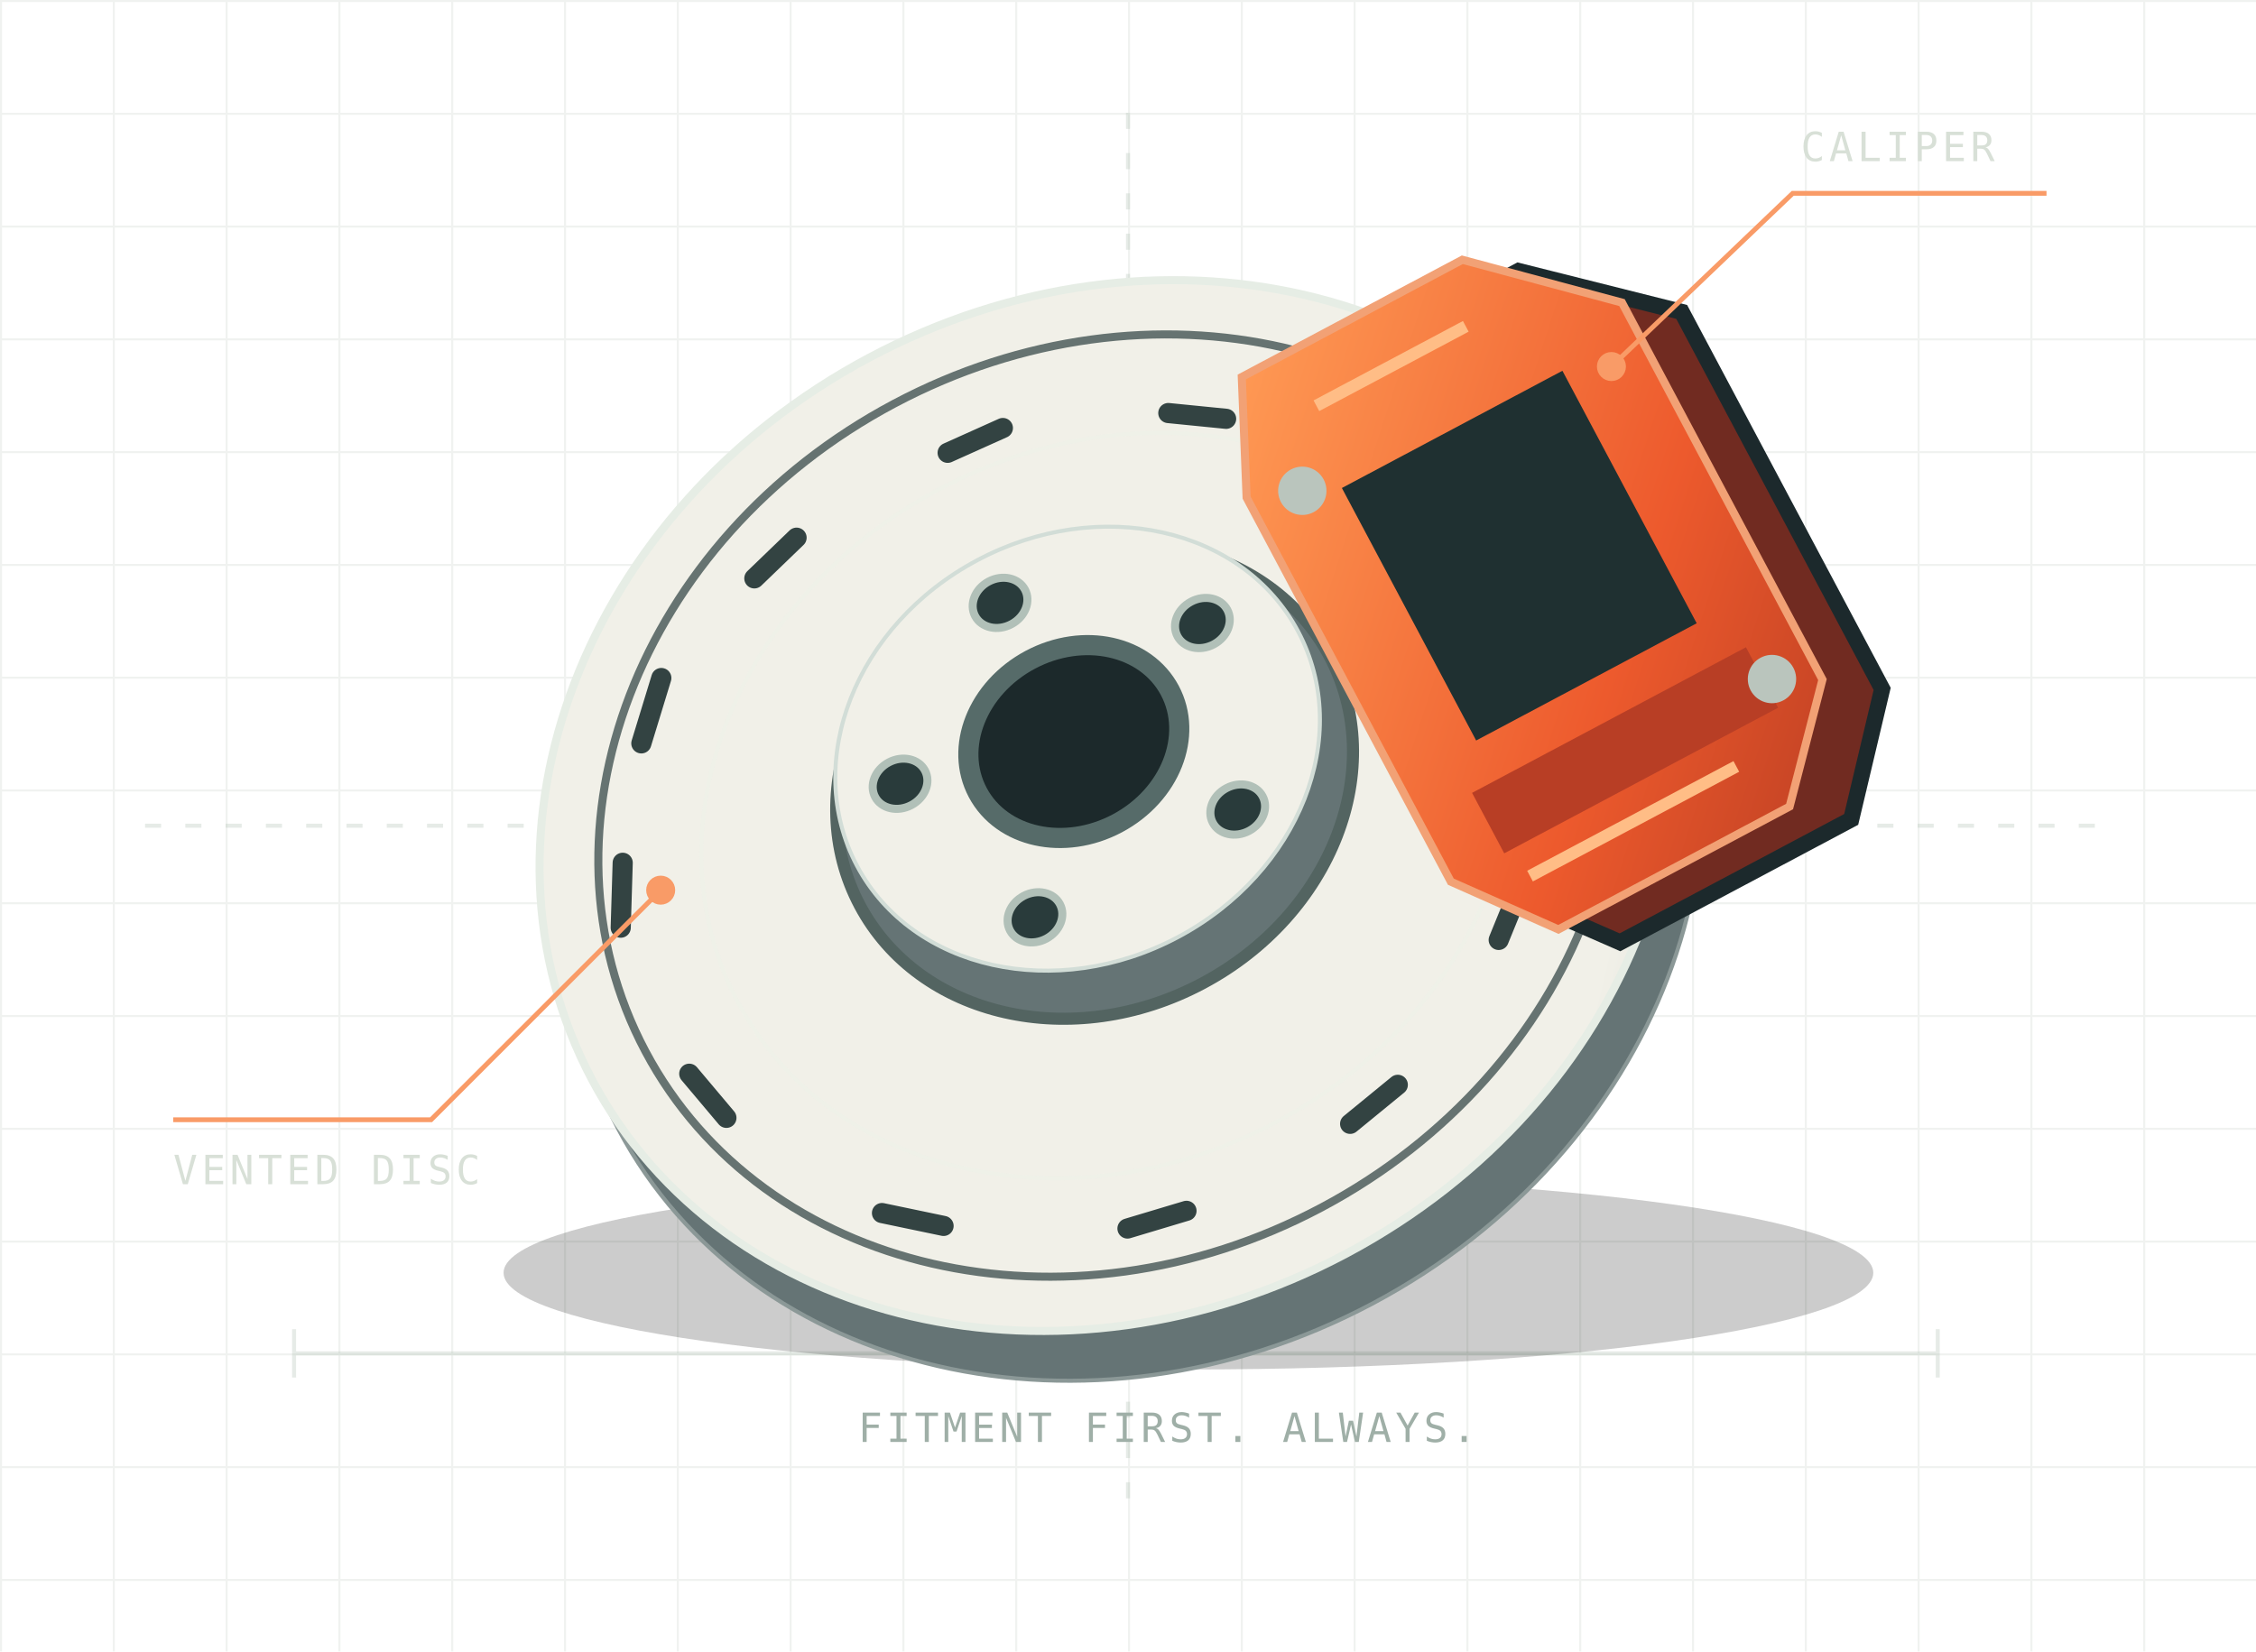
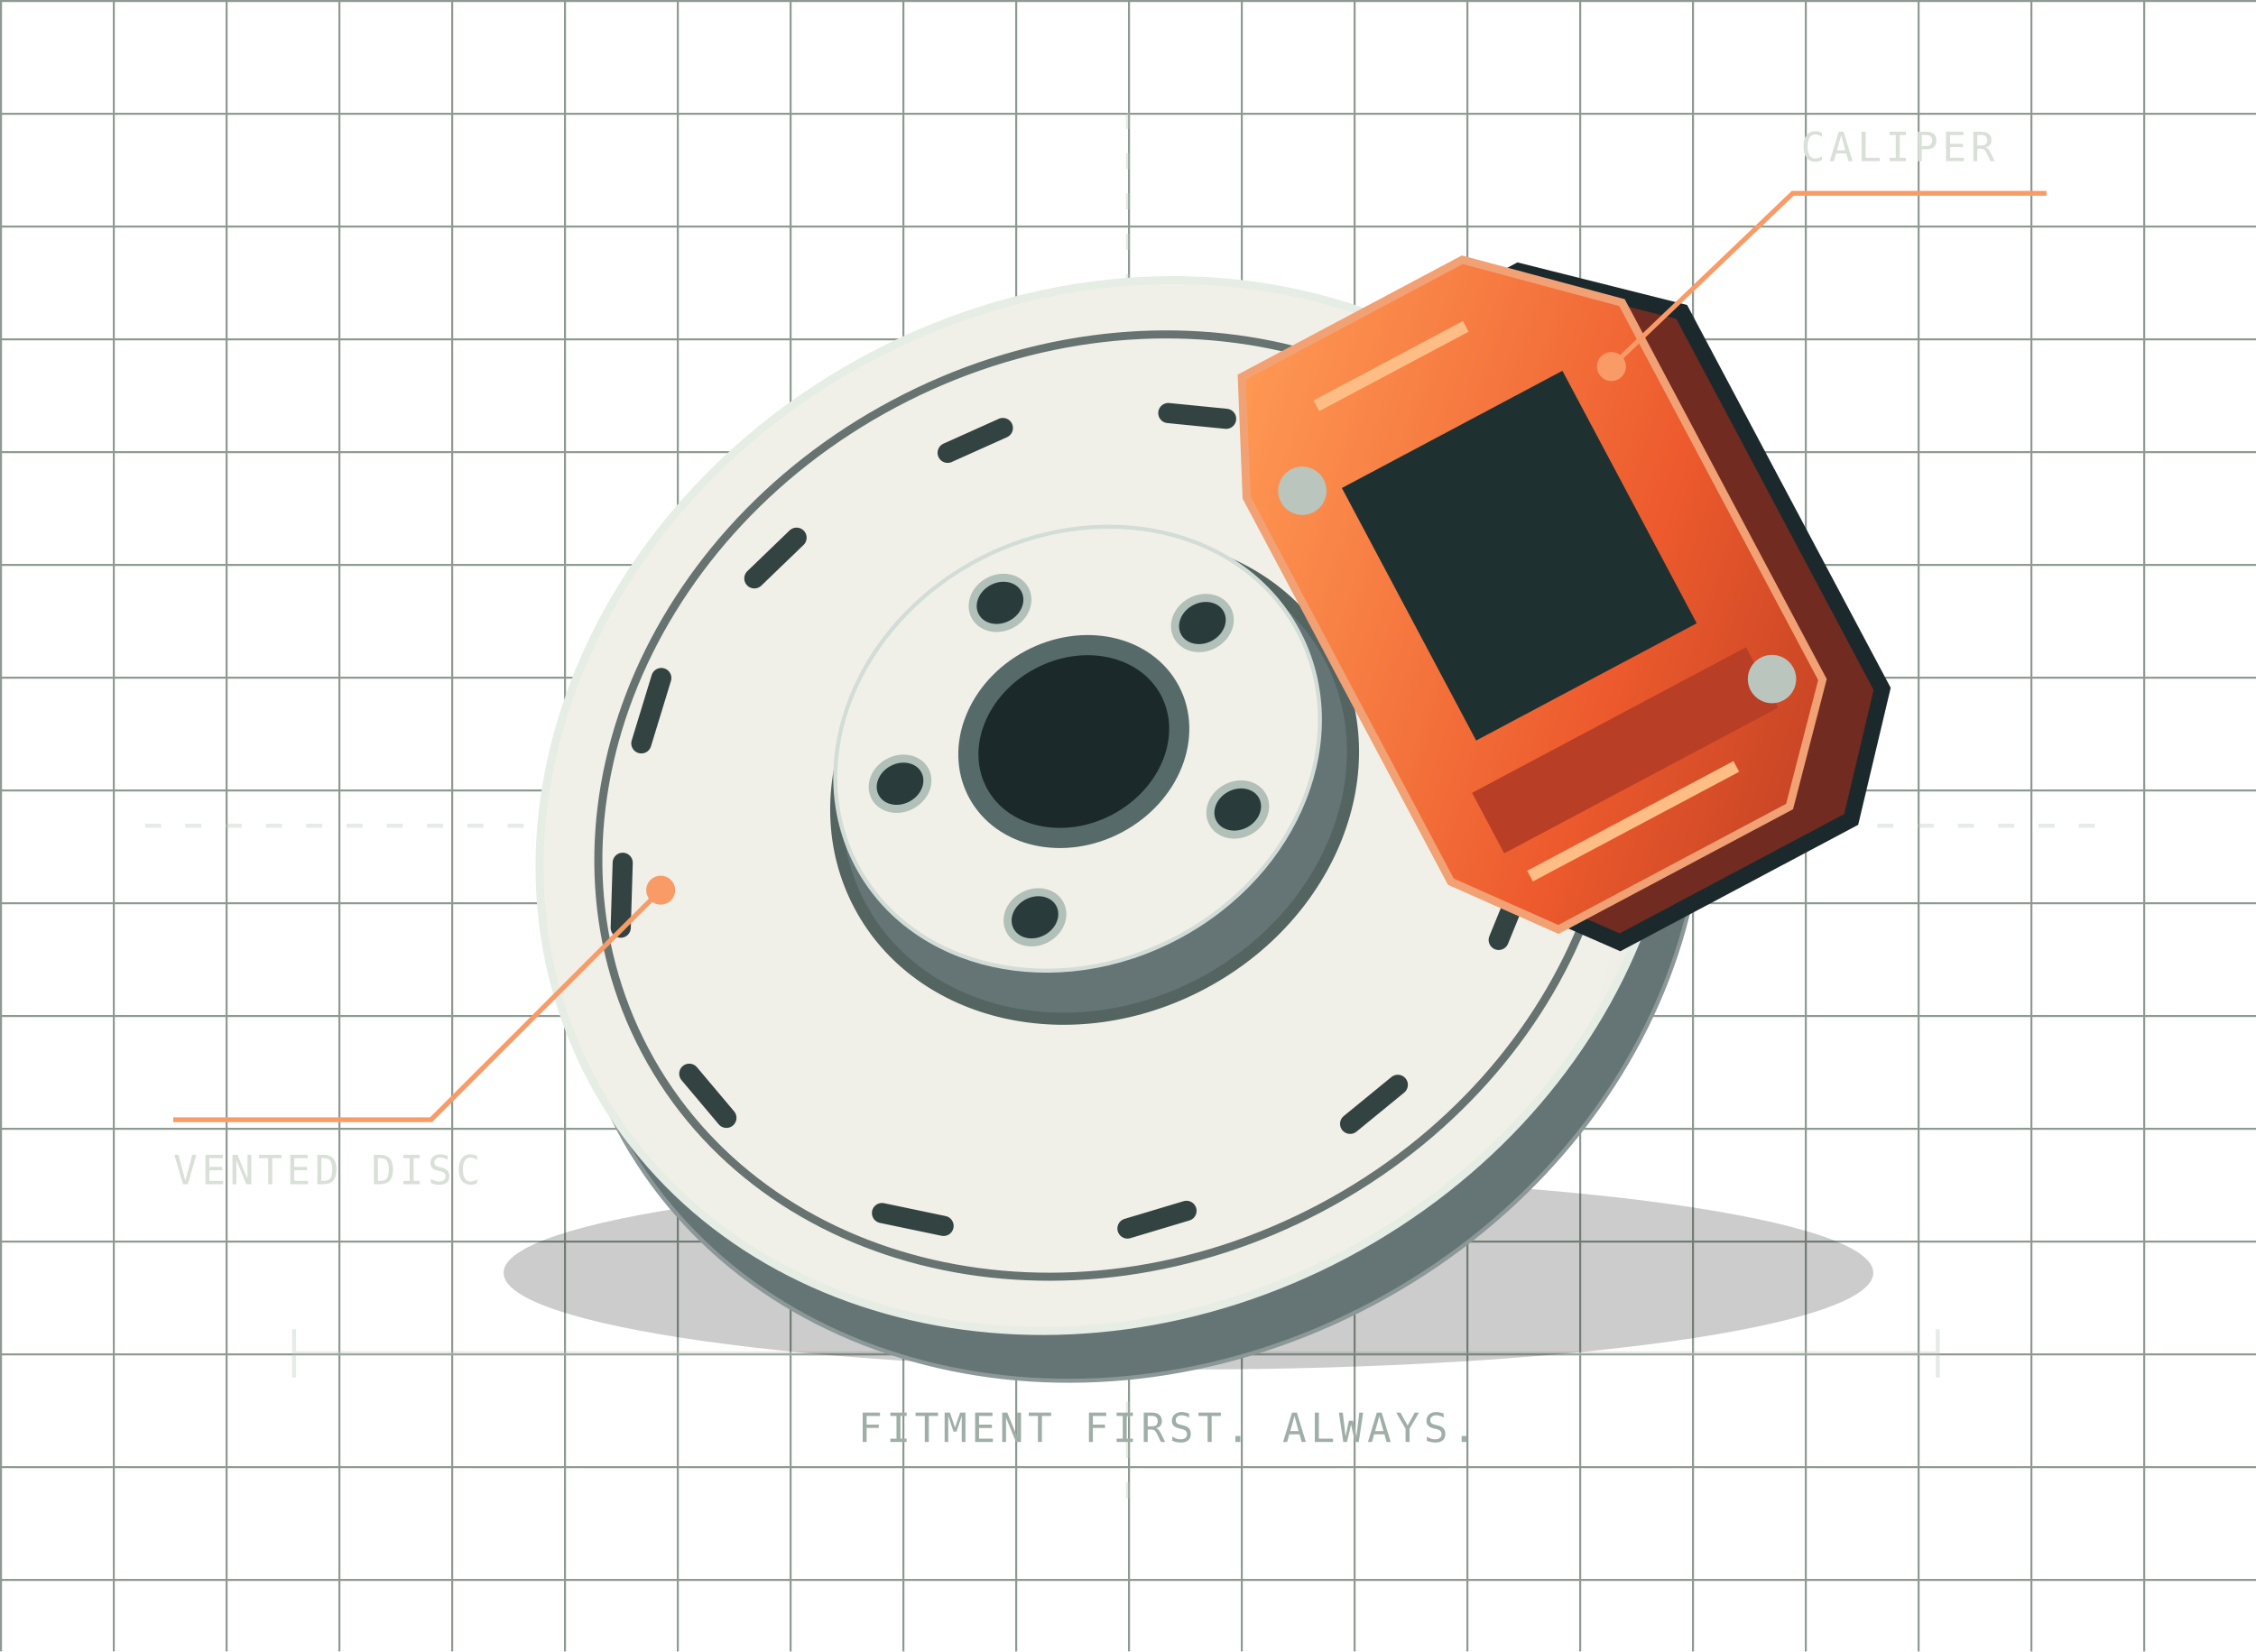
- <svg xmlns="http://www.w3.org/2000/svg" viewBox="0 0 560 410" fill="none">
+ <svg xmlns="http://www.w3.org/2000/svg" viewBox="0 0 560 410" fill="none" role="img" aria-label="Technical illustration of a ventilated brake disc and caliper">
  <defs>
    <linearGradient id="steel" x1="110" y1="70" x2="450" y2="370" gradientUnits="userSpaceOnUse">
      <stop stop-color="#f1f0e8" />
      <stop offset=".38" stop-color="#969e9b" />
      <stop offset=".56" stop-color="#d8ded9" />
      <stop offset="1" stop-color="#545f60" />
    </linearGradient>
    <linearGradient id="edge" x1="150" y1="80" x2="430" y2="320" gradientUnits="userSpaceOnUse">
      <stop stop-color="#657475" />
      <stop offset="1" stop-color="#202a2e" />
    </linearGradient>
    <linearGradient id="orange" x1="325" y1="70" x2="470" y2="220" gradientUnits="userSpaceOnUse">
      <stop stop-color="#ff9b55" />
      <stop offset=".55" stop-color="#ed5a2d" />
      <stop offset="1" stop-color="#ad361f" />
    </linearGradient>
    <pattern id="grid" width="28" height="28" patternUnits="userSpaceOnUse">
-       <path d="M28 0H0V28" stroke="#8e9a91" stroke-opacity=".13" />
+       <path d="M28 0H0V28" stroke="var(--assembly-grid, #8e9a91)" stroke-opacity="var(--assembly-grid-opacity, .13)" />
    </pattern>
  </defs>
  <rect width="560" height="410" fill="url(#grid)" />
-   <g stroke="#b8c5bb" stroke-opacity=".35" stroke-width="1">
+   <g stroke="var(--assembly-guides, #b8c5bb)" stroke-opacity=".35" stroke-width="1">
    <path d="M36 205h488M280 28v350" stroke-dasharray="4 6" />
    <path d="M73 336h408M73 330v12m408-12v12" />
  </g>
  <ellipse cx="295" cy="316" rx="170" ry="24" fill="#000" opacity=".2" />
  <g transform="translate(275 200) rotate(-28)">
    <ellipse cx="0" cy="14" rx="145" ry="126" fill="url(#edge)" stroke="#8b9897" />
    <ellipse rx="145" ry="126" fill="url(#steel)" stroke="#e6ede5" stroke-width="2" />
    <ellipse rx="130" ry="113" stroke="#667371" stroke-width="2" />
    <ellipse rx="104" ry="89" stroke="#eff1e9" stroke-opacity=".7" />
    <g stroke="#334342" stroke-width="5" stroke-linecap="round">
      <path d="M-83-80l-12 12m-18 24l-8 14m-2 40l3 14m23 39l12 10m40 22l15 3m46 0l15-3m39-20l12-10m22-39l4-14m-2-41l-6-13m-29-29l-12-8m-38-16l-15-1m-43 1l-14 4" />
    </g>
    <ellipse cy="-7" rx="66" ry="57" fill="url(#edge)" stroke="#536461" stroke-width="3" />
    <ellipse cy="-16" rx="62" ry="53" fill="url(#steel)" stroke="#d2ddd7" />
    <ellipse cy="-18" rx="27" ry="23" fill="#1c292b" stroke="#566b69" stroke-width="5" />
    <g fill="#293b3b" stroke="#b1c0b8" stroke-width="2">
      <ellipse cx="0" cy="-57" rx="7" ry="6" />
      <ellipse cx="42" cy="-29" rx="7" ry="6" />
      <ellipse cx="28" cy="16" rx="7" ry="6" />
      <ellipse cx="-29" cy="16" rx="7" ry="6" />
      <ellipse cx="-43" cy="-29" rx="7" ry="6" />
    </g>
  </g>
  <g transform="rotate(-28 395 146)">
    <path d="M354 68h62l31 28v106l-22 25h-65l-19-24V94z" fill="#712b21" stroke="#1c292c" stroke-width="4" />
    <path d="M343 59h62l30 28v106l-22 24h-65l-18-23V86z" fill="url(#orange)" stroke="#f2a175" stroke-width="2" />
    <path d="M352 95h62v71h-62z" fill="#1f3031" />
    <path d="M345 177h77v17h-77z" fill="#b83e25" />
    <path d="M356 74h42M348 202h58" stroke="#ffbd86" stroke-width="3" />
    <circle cx="343" cy="91" r="6" fill="#bac5bd" />
    <circle cx="424" cy="187" r="6" fill="#bac5bd" />
  </g>
-   <g stroke="#f99b67" stroke-width="1.2">
+   <g stroke="var(--assembly-accent, #f99b67)" stroke-width="1.2">
    <path d="M400 91l45-43h63M164 221l-57 57H43" />
-     <circle cx="400" cy="91" r="3" fill="#f99b67" />
-     <circle cx="164" cy="221" r="3" fill="#f99b67" />
+     <circle cx="400" cy="91" r="3" fill="var(--assembly-accent, #f99b67)" />
+     <circle cx="164" cy="221" r="3" fill="var(--assembly-accent, #f99b67)" />
  </g>
-   <g fill="#d8e0d7" font-family="monospace" font-size="10" letter-spacing="1">
+   <g fill="var(--assembly-label, #d8e0d7)" font-family="monospace" font-size="10" letter-spacing="1">
    <text x="447" y="40">CALIPER</text>
    <text x="43" y="294">VENTED DISC</text>
-     <text x="213" y="358" fill="#9fafa7">FITMENT FIRST. ALWAYS.</text>
+     <text x="213" y="358" fill="var(--assembly-label, #9fafa7)">FITMENT FIRST. ALWAYS.</text>
  </g>
</svg>
